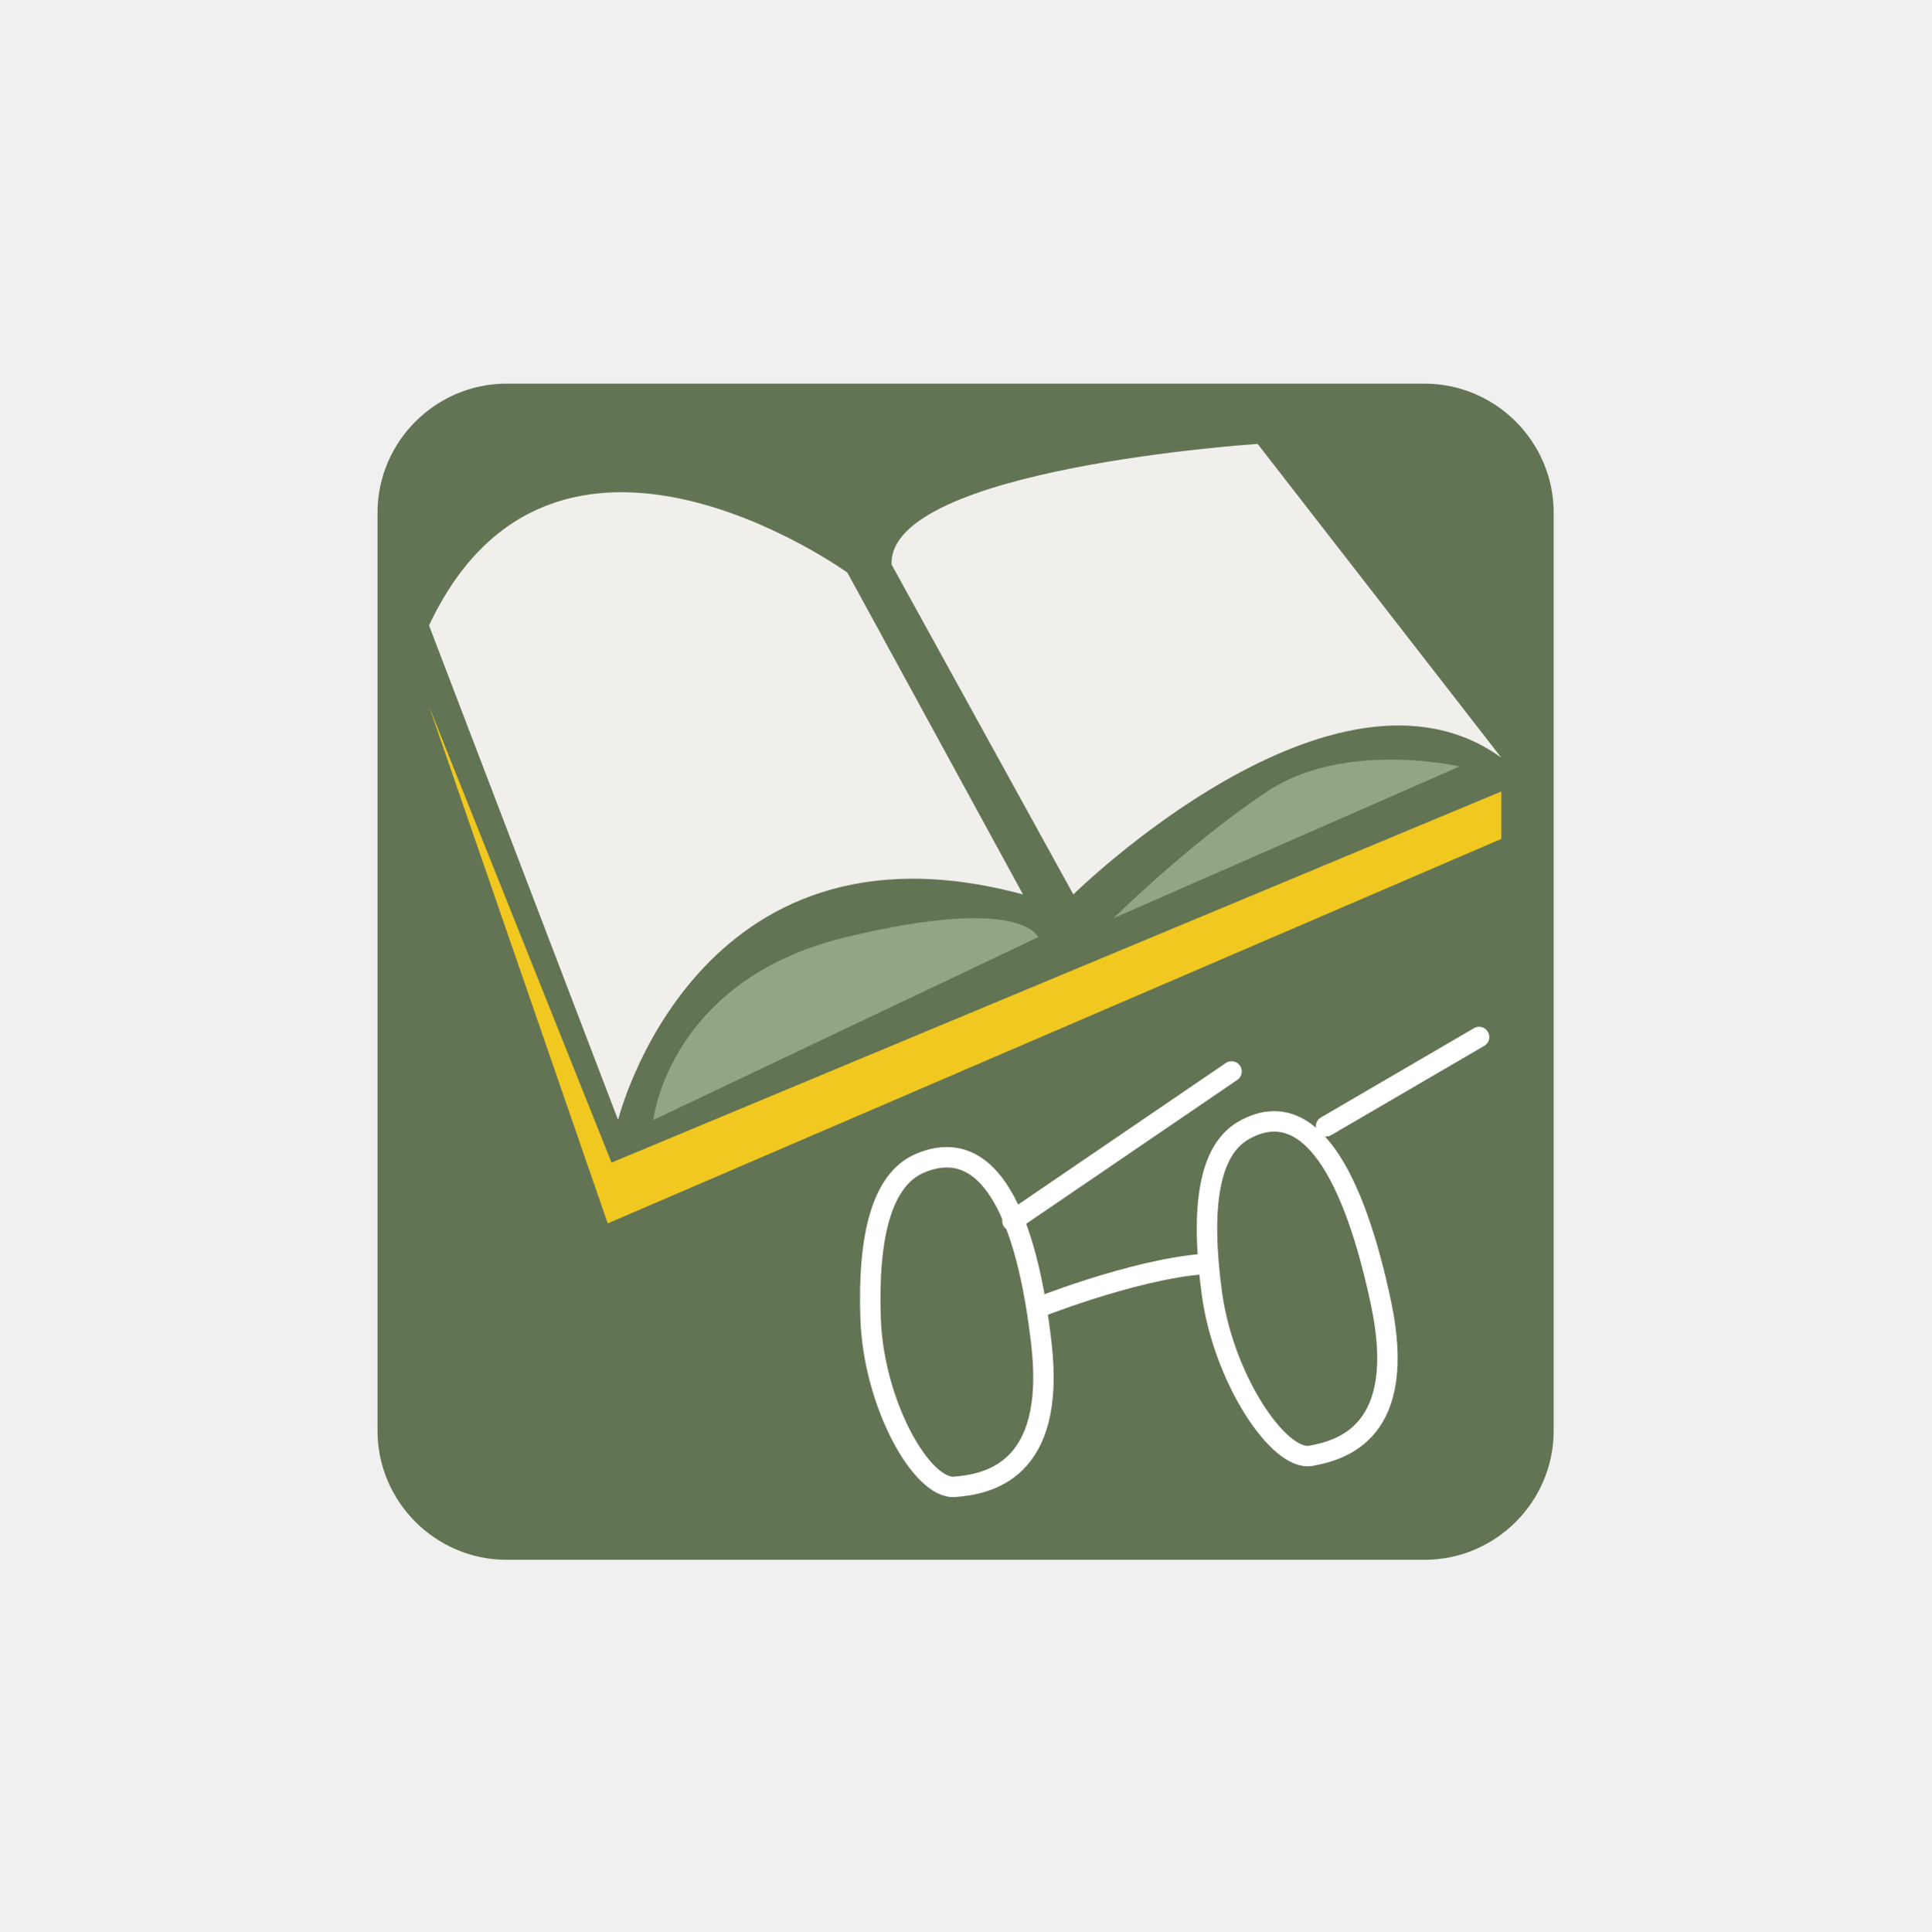
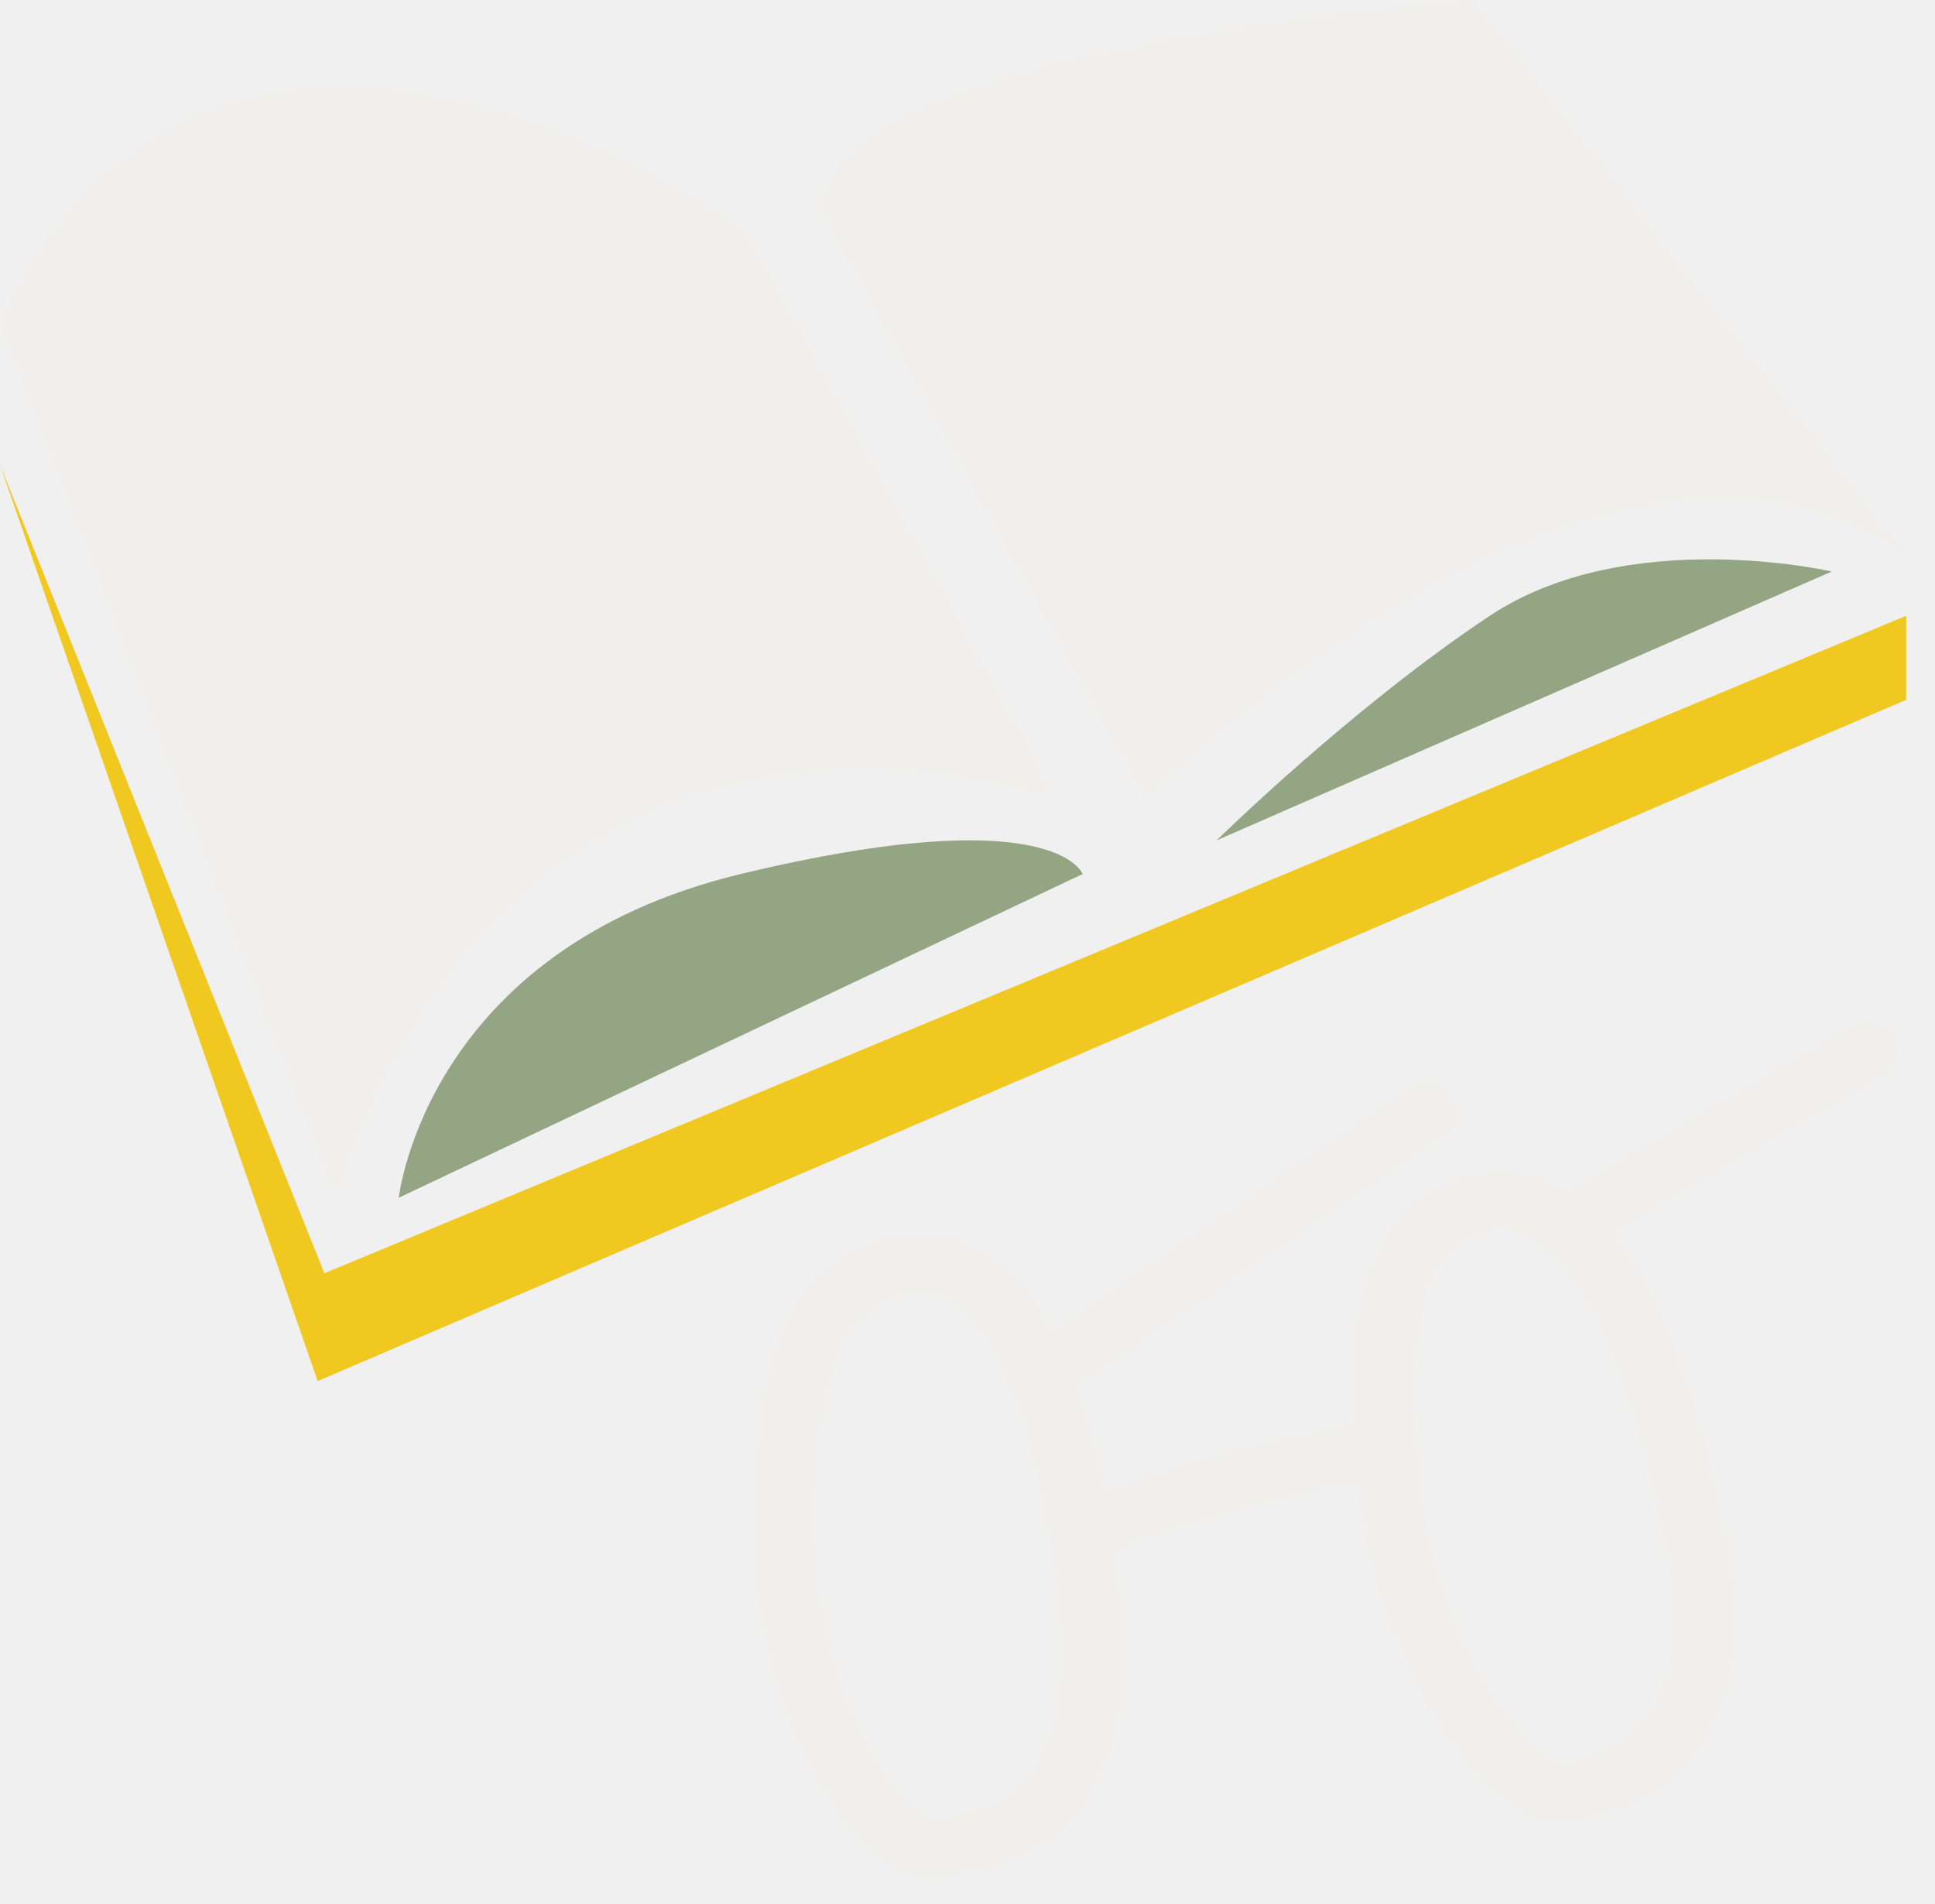
- <svg xmlns="http://www.w3.org/2000/svg" version="1.1" x="0px" y="0px" viewBox="0 0 566.93 566.93" style="enable-background:new 0 0 566.93 566.93;" xml:space="preserve">
-   <style type="text/css">
- 	.st0{fill:#637454;}
- 	.st1{fill:#EFE7CE;}
- 	.st2{fill:#F0C820;}
- 	.st3{fill:#93A583;}
- 	.st4{fill:none;stroke:#EFE7CE;stroke-width:14;stroke-linecap:round;stroke-linejoin:round;stroke-miterlimit:10;}
- 	.st5{fill:#F0C820;stroke:#EFE7CE;stroke-width:14;stroke-linecap:round;stroke-linejoin:round;stroke-miterlimit:10;}
- 	.st6{fill:none;stroke:#F0C820;stroke-width:14;stroke-linecap:round;stroke-linejoin:round;stroke-miterlimit:10;}
- 	.st7{fill:#EEE7D0;stroke:#EFE7CE;stroke-miterlimit:10;}
- 	.st8{fill:#F0C820;stroke:#EFE7CE;stroke-width:14;stroke-linejoin:round;stroke-miterlimit:10;}
- 	.st9{fill:none;stroke:#F0C820;stroke-width:25;stroke-miterlimit:10;}
- 	.st10{fill:none;stroke:#93A583;stroke-width:10;stroke-linecap:round;stroke-miterlimit:10;}
- 	.st11{fill:#E2B90F;}
- 	.st12{fill:#A2D6DA;}
- 	.st13{fill:#F0EFEB;}
- 	.st14{fill:none;stroke:#F0EFEB;stroke-width:6;stroke-linecap:round;stroke-miterlimit:10;}
- 	.st15{fill:#F0E8CE;}
- 	.st16{fill:none;stroke:#F0EFEB;stroke-width:1.28;stroke-linecap:round;stroke-miterlimit:10;}
- 	.st17{fill:none;stroke:#F0EFEB;stroke-width:1.43;stroke-linecap:round;stroke-miterlimit:10;}
- 	.st18{fill:none;stroke:#FFFFFF;stroke-width:1.22;stroke-miterlimit:10;}
- 	.st19{fill:none;stroke:#637454;stroke-width:0.31;stroke-linecap:round;stroke-miterlimit:10;}
- 	.st20{fill:none;stroke:#637454;stroke-width:0.36;stroke-linecap:round;stroke-miterlimit:10;}
- 	.st21{fill:none;stroke:#FFFFFF;stroke-width:6;stroke-linecap:round;stroke-linejoin:round;stroke-miterlimit:10;}
- 	.st22{fill:none;stroke:#FFFFFF;stroke-width:6;stroke-linejoin:round;stroke-miterlimit:10;}
- </style>
-   <g id="Ebene_2">
- </g>
-   <g id="Ebene_3">
- </g>
-   <g id="Ebene_1">
-     <path class="st0" d="M418.21,457.9H148.72c-20.84,0-37.9-17.05-37.9-37.9V150.52c0-20.84,17.05-37.9,37.9-37.9h269.48   c20.84,0,37.9,17.05,37.9,37.9V420C456.1,440.85,439.05,457.9,418.21,457.9z" />
-     <line class="st21" x1="389.29" y1="330.63" x2="434.2" y2="304.43" />
-     <g>
-       <path class="st22" d="M270.1,341.47c20.55-8.68,31.45,16.09,35.65,53.31s-15.8,40.92-25.5,41.7s-23.77-24.39-24.67-49.21    C254.69,362.44,259.03,346.13,270.1,341.47z" />
-       <path class="st22" d="M365.25,331.74c19.16-10.69,32.3,13.49,40.19,50.93c7.89,37.44-11.24,43.02-20.63,44.7    s-25.66-22.62-29.06-47.76S354.84,337.49,365.25,331.74z" />
-       <path class="st22" d="M302.67,384.64c0,0,29.69-12,50.74-13.58" />
-       <line class="st21" x1="297.2" y1="358.39" x2="361.53" y2="314.54" />
-     </g>
-     <path class="st13" d="M125.94,183.6l55.5,145.17c0,0,22.81-92.18,118.87-66.2l-51.55-94.47   C248.75,168.1,162.54,105.82,125.94,183.6z" />
-     <path class="st13" d="M261.74,165.74l53.35,96.83c0,0,76.71-75.58,125.63-40.15l-71.53-92.11   C369.2,130.31,260.55,137.4,261.74,165.74z" />
-     <path class="st3" d="M304.74,275.13L191.8,328.77c0,0,4.44-41.07,56.47-53.64C300.3,262.57,304.74,275.13,304.74,275.13z" />
-     <path class="st3" d="M326.87,269.55l101.58-44.54c0,0-33.71-7.82-56.48,7.34C349.19,247.52,326.87,269.55,326.87,269.55z" />
-     <polygon class="st2" points="125.94,207.33 179.52,341.29 440.73,232.35 440.73,246.27 178.4,359.15  " />
-   </g>
+ <svg xmlns="http://www.w3.org/2000/svg" width="62" height="61" viewBox="0 0 62 61" fill="none">
+   <path d="M51.094 39.704C50.761 39.704 50.437 39.532 50.256 39.224C49.986 38.764 50.142 38.17 50.605 37.902L59.319 32.835C59.78 32.566 60.376 32.721 60.646 33.183C60.915 33.644 60.76 34.237 60.297 34.506L51.583 39.572C51.43 39.661 51.261 39.704 51.094 39.704Z" fill="#F0EFEB" />
+   <path d="M29.85 60.176C29.215 60.176 28.571 59.89 27.931 59.322C25.929 57.547 24.318 53.42 24.184 49.725C23.985 44.188 25.1 40.988 27.595 39.942C28.984 39.358 30.321 39.4 31.464 40.066C33.699 41.369 35.175 45.058 35.852 51.032C36.209 54.182 35.74 56.568 34.456 58.123C32.96 59.933 30.746 60.111 30.02 60.169C29.96 60.175 29.904 60.176 29.85 60.176ZM29.485 41.462C29.136 41.462 28.761 41.549 28.346 41.723C28.346 41.723 28.346 41.723 28.344 41.723C26.726 42.401 25.958 45.144 26.121 49.653C26.249 53.147 27.828 56.642 29.217 57.875C29.557 58.177 29.788 58.252 29.859 58.239C30.847 58.16 32.091 57.935 32.954 56.891C33.891 55.758 34.217 53.859 33.92 51.246C33.129 44.252 31.425 42.283 30.48 41.73C30.17 41.553 29.842 41.462 29.485 41.462Z" fill="#F0EFEB" />
+   <path d="M50.037 58.428C49.49 58.428 48.92 58.214 48.332 57.786C46.202 56.239 44.135 52.09 43.627 48.338C42.866 42.738 43.631 39.391 45.961 38.107C47.571 37.211 48.881 37.465 49.696 37.834C52.049 38.901 53.894 42.523 55.179 48.601C55.858 51.817 55.623 54.306 54.48 55.996C53.194 57.897 51.089 58.272 50.398 58.395C50.278 58.417 50.157 58.428 50.037 58.428ZM48.144 39.425C47.814 39.425 47.404 39.518 46.904 39.797C46.902 39.797 46.902 39.799 46.9 39.799C45.394 40.628 44.927 43.492 45.55 48.079C46.042 51.707 47.971 55.131 49.474 56.224C49.812 56.469 50.008 56.502 50.055 56.493C50.98 56.328 52.136 56 52.87 54.917C53.708 53.675 53.846 51.685 53.279 49.001C51.77 41.866 49.882 40.046 48.891 39.596C48.702 39.509 48.458 39.425 48.144 39.425Z" fill="#F0EFEB" />
+   <path d="M34.651 50.078L33.924 48.286C34.164 48.189 39.872 45.905 44.059 45.592L44.205 47.52C40.322 47.81 34.708 50.055 34.651 50.078Z" fill="#F0EFEB" />
+   <path d="M33.229 45.072C32.919 45.072 32.614 44.925 32.426 44.65C32.125 44.209 32.238 43.608 32.682 43.306L45.163 34.827C45.606 34.525 46.209 34.639 46.512 35.082C46.812 35.523 46.7 36.124 46.256 36.426L33.775 44.906C33.606 45.018 33.416 45.072 33.229 45.072Z" fill="#F0EFEB" />
+   <path d="M0 10.305L10.768 38.377C10.768 38.377 15.194 20.552 33.831 25.576L23.829 7.308C23.827 7.308 7.101 -4.736 0 10.305Z" fill="#F0EFEB" />
+   <path d="M26.347 6.851L36.698 25.576C36.698 25.576 51.581 10.96 61.072 17.812L47.194 0C47.196 0 26.116 1.371 26.347 6.851Z" fill="#F0EFEB" />
+   <path d="M34.69 28.005L12.778 38.377C12.778 38.377 13.639 30.435 23.734 28.005C33.829 25.576 34.69 28.005 34.69 28.005Z" fill="#93A583" />
+   <path d="M38.984 26.926L58.692 18.313C58.692 18.313 52.152 16.8 47.734 19.732C43.314 22.666 38.984 26.926 38.984 26.926Z" fill="#93A583" />
+   <path d="M0 14.894L10.395 40.798L61.075 19.732V22.424L10.178 44.252L0 14.894Z" fill="#F0C820" />
</svg>
